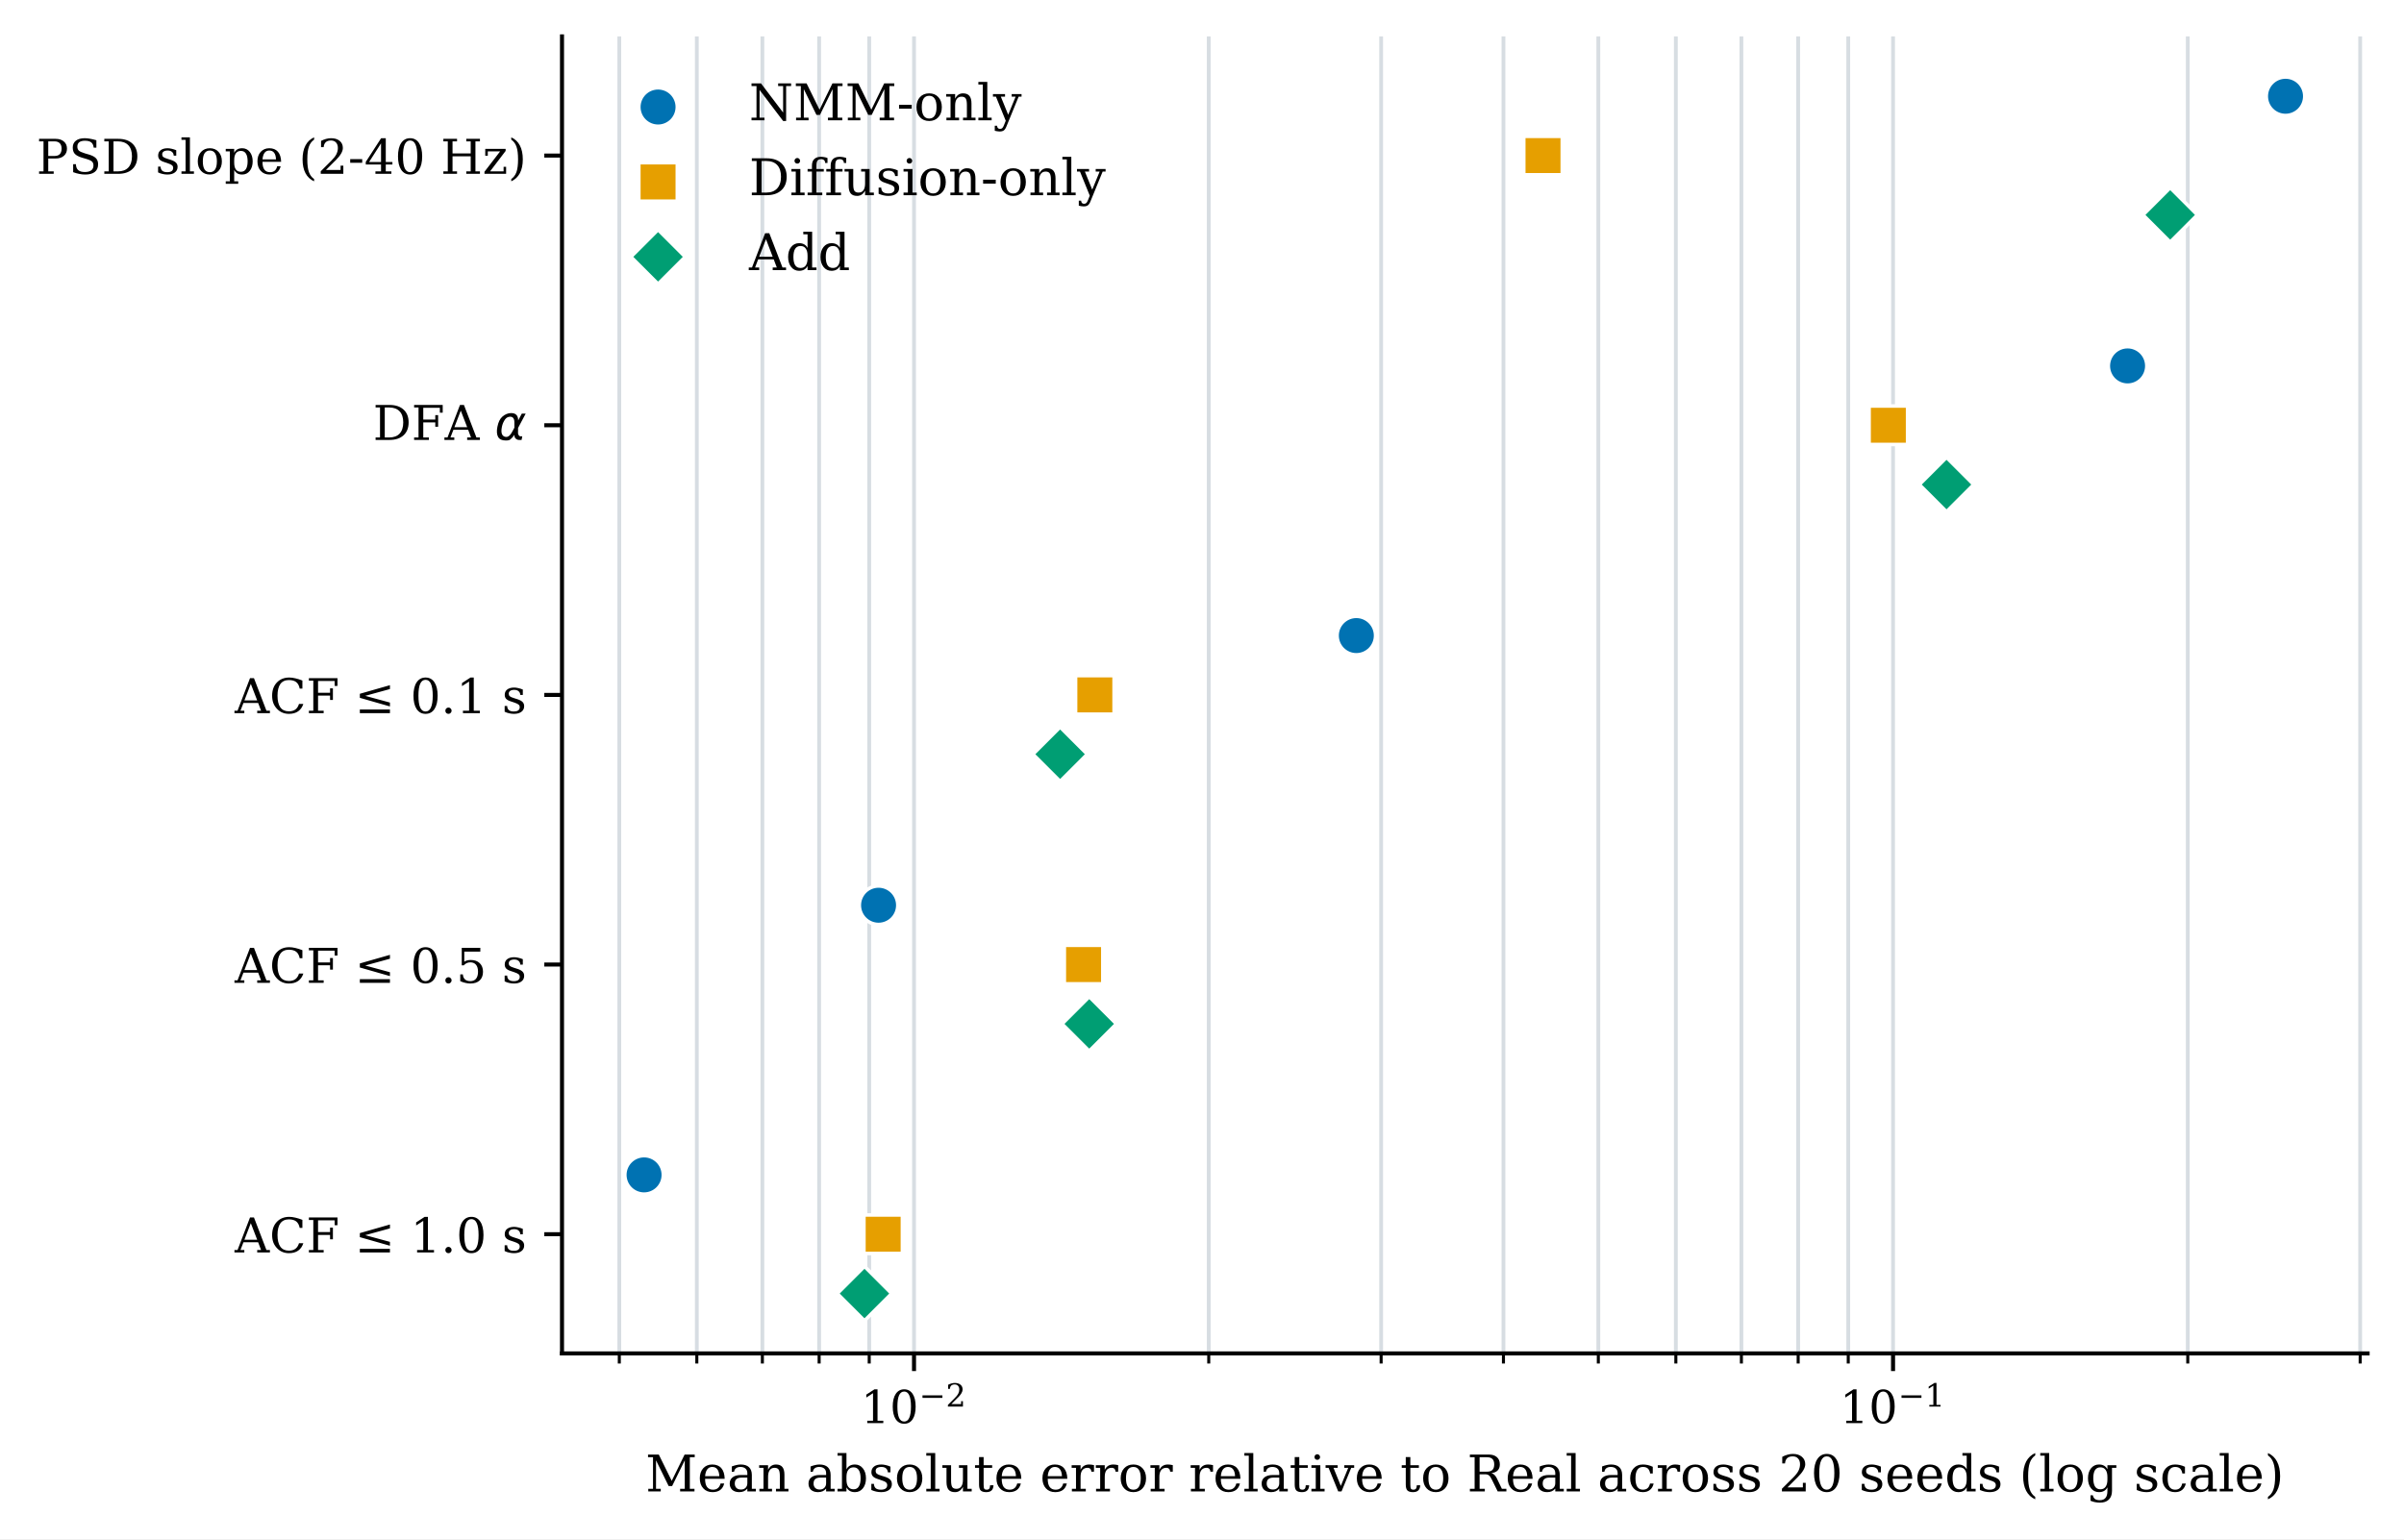
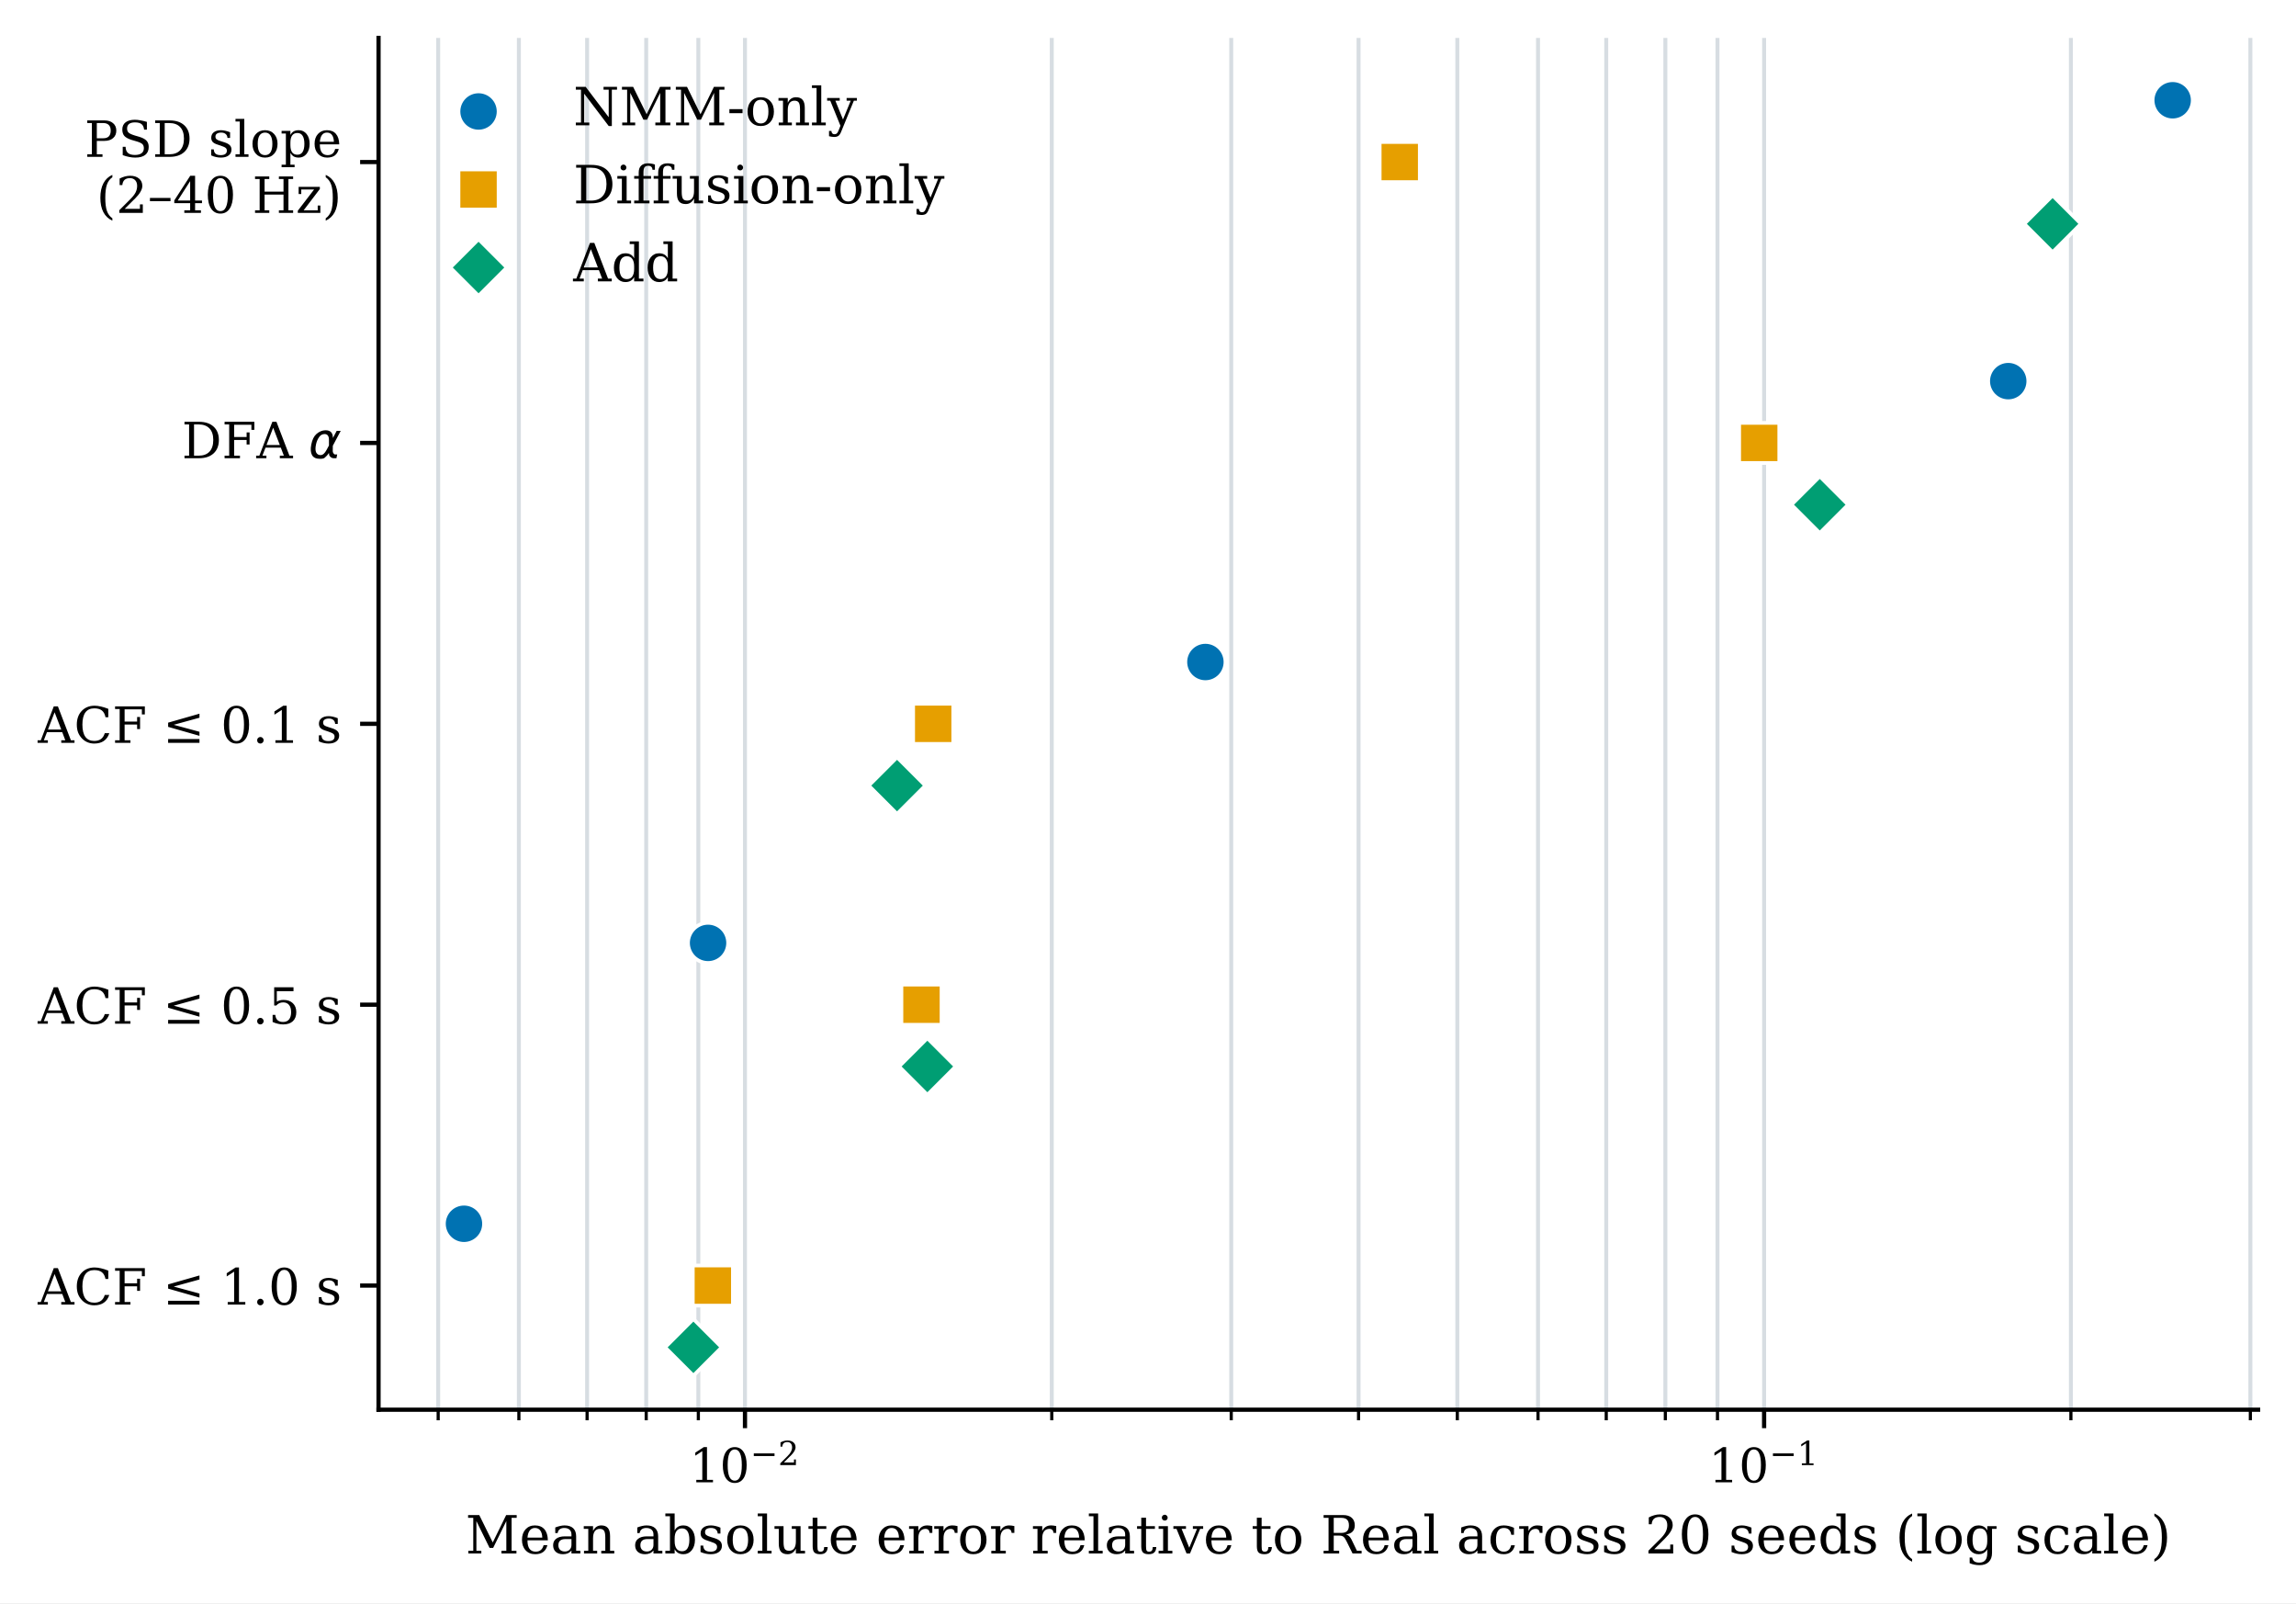
- <svg xmlns="http://www.w3.org/2000/svg" xmlns:xlink="http://www.w3.org/1999/xlink" width="475.476pt" height="304.499pt" viewBox="0 0 475.476 304.499" version="1.1">
+ <svg xmlns="http://www.w3.org/2000/svg" xmlns:xlink="http://www.w3.org/1999/xlink" width="436.243pt" height="304.499pt" viewBox="0 0 436.243 304.499" version="1.1">
  <defs>
    <style type="text/css">*{stroke-linejoin: round; stroke-linecap: butt}</style>
  </defs>
  <g id="figure_1">
    <g id="patch_1">
-       <path d="M 0 304.499  L 475.476 304.499  L 475.476 0  L 0 0  z " style="fill: #ffffff" />
+       <path d="M 0 304.499  L 436.243 304.499  L 436.243 0  L 0 0  z " style="fill: #ffffff" />
    </g>
    <g id="axes_1">
      <g id="patch_2">
-         <path d="M 111.156 267.768  L 468.276 267.768  L 468.276 7.2  L 111.156 7.2  z " style="fill: #ffffff" />
+         <path d="M 71.923 267.768  L 429.043 267.768  L 429.043 7.2  L 71.923 7.2  z " style="fill: #ffffff" />
      </g>
      <g id="matplotlib.axis_1">
        <g id="xtick_1">
          <g id="line2d_1">
-             <path d="M 180.78 267.768  L 180.78 7.2  " clip-path="url(#pfb1ac8b6e7)" style="fill: none; stroke: #d7dde2; stroke-width: 0.75; stroke-linecap: square" />
+             <path d="M 141.546 267.768  L 141.546 7.2  " clip-path="url(#p70eaeb966d)" style="fill: none; stroke: #d7dde2; stroke-width: 0.75; stroke-linecap: square" />
          </g>
          <g id="line2d_2">
            <defs>
-               <path id="mc7b3232044" d="M 0 0  L 0 3.5  " style="stroke: #000000; stroke-width: 0.8" />
+               <path id="m8946520c2d" d="M 0 0  L 0 3.5  " style="stroke: #000000; stroke-width: 0.8" />
            </defs>
            <g>
-               <use xlink:href="#mc7b3232044" x="180.78" y="267.768" style="stroke: #000000; stroke-width: 0.8" />
+               <use xlink:href="#m8946520c2d" x="141.546" y="267.768" style="stroke: #000000; stroke-width: 0.8" />
            </g>
          </g>
          <g id="text_1">
-             <g transform="translate(170.2497 281.6066)">
+             <g transform="translate(131.0162 281.6066)">
              <text>
                <tspan x="0" y="-0.048" style="font-size: 9px; font-family: 'DejaVu Serif'">1</tspan>
                <tspan x="5.726" y="-0.048" style="font-size: 9px; font-family: 'DejaVu Serif'">0</tspan>
                <tspan x="11.534" y="-3.319" style="font-size: 6.3px; font-family: 'DejaVu Serif'">−</tspan>
                <tspan x="16.813" y="-3.319" style="font-size: 6.3px; font-family: 'DejaVu Serif'">2</tspan>
              </text>
            </g>
          </g>
        </g>
        <g id="xtick_2">
          <g id="line2d_3">
-             <path d="M 374.418 267.768  L 374.418 7.2  " clip-path="url(#pfb1ac8b6e7)" style="fill: none; stroke: #d7dde2; stroke-width: 0.75; stroke-linecap: square" />
+             <path d="M 335.184 267.768  L 335.184 7.2  " clip-path="url(#p70eaeb966d)" style="fill: none; stroke: #d7dde2; stroke-width: 0.75; stroke-linecap: square" />
          </g>
          <g id="line2d_4">
            <g>
-               <use xlink:href="#mc7b3232044" x="374.418" y="267.768" style="stroke: #000000; stroke-width: 0.8" />
+               <use xlink:href="#m8946520c2d" x="335.184" y="267.768" style="stroke: #000000; stroke-width: 0.8" />
            </g>
          </g>
          <g id="text_2">
-             <g transform="translate(363.8875 281.6066)">
+             <g transform="translate(324.654 281.6066)">
              <text>
                <tspan x="0" y="-0.048" style="font-size: 9px; font-family: 'DejaVu Serif'">1</tspan>
                <tspan x="5.726" y="-0.048" style="font-size: 9px; font-family: 'DejaVu Serif'">0</tspan>
                <tspan x="11.534" y="-3.319" style="font-size: 6.3px; font-family: 'DejaVu Serif'">−</tspan>
                <tspan x="16.813" y="-3.319" style="font-size: 6.3px; font-family: 'DejaVu Serif'">1</tspan>
              </text>
            </g>
          </g>
        </g>
        <g id="xtick_3">
          <g id="line2d_5">
-             <path d="M 122.489 267.768  L 122.489 7.2  " clip-path="url(#pfb1ac8b6e7)" style="fill: none; stroke: #d7dde2; stroke-width: 0.75; stroke-linecap: square" />
+             <path d="M 83.255 267.768  L 83.255 7.2  " clip-path="url(#p70eaeb966d)" style="fill: none; stroke: #d7dde2; stroke-width: 0.75; stroke-linecap: square" />
          </g>
          <g id="line2d_6">
            <defs>
-               <path id="mc0cd213262" d="M 0 0  L 0 2  " style="stroke: #000000; stroke-width: 0.6" />
+               <path id="m43987e317d" d="M 0 0  L 0 2  " style="stroke: #000000; stroke-width: 0.6" />
            </defs>
            <g>
-               <use xlink:href="#mc0cd213262" x="122.489" y="267.768" style="stroke: #000000; stroke-width: 0.6" />
+               <use xlink:href="#m43987e317d" x="83.255" y="267.768" style="stroke: #000000; stroke-width: 0.6" />
            </g>
          </g>
        </g>
        <g id="xtick_4">
          <g id="line2d_7">
-             <path d="M 137.821 267.768  L 137.821 7.2  " clip-path="url(#pfb1ac8b6e7)" style="fill: none; stroke: #d7dde2; stroke-width: 0.75; stroke-linecap: square" />
+             <path d="M 98.588 267.768  L 98.588 7.2  " clip-path="url(#p70eaeb966d)" style="fill: none; stroke: #d7dde2; stroke-width: 0.75; stroke-linecap: square" />
          </g>
          <g id="line2d_8">
            <g>
-               <use xlink:href="#mc0cd213262" x="137.821" y="267.768" style="stroke: #000000; stroke-width: 0.6" />
+               <use xlink:href="#m43987e317d" x="98.588" y="267.768" style="stroke: #000000; stroke-width: 0.6" />
            </g>
          </g>
        </g>
        <g id="xtick_5">
          <g id="line2d_9">
-             <path d="M 150.785 267.768  L 150.785 7.2  " clip-path="url(#pfb1ac8b6e7)" style="fill: none; stroke: #d7dde2; stroke-width: 0.75; stroke-linecap: square" />
+             <path d="M 111.551 267.768  L 111.551 7.2  " clip-path="url(#p70eaeb966d)" style="fill: none; stroke: #d7dde2; stroke-width: 0.75; stroke-linecap: square" />
          </g>
          <g id="line2d_10">
            <g>
-               <use xlink:href="#mc0cd213262" x="150.785" y="267.768" style="stroke: #000000; stroke-width: 0.6" />
+               <use xlink:href="#m43987e317d" x="111.551" y="267.768" style="stroke: #000000; stroke-width: 0.6" />
            </g>
          </g>
        </g>
        <g id="xtick_6">
          <g id="line2d_11">
-             <path d="M 162.014 267.768  L 162.014 7.2  " clip-path="url(#pfb1ac8b6e7)" style="fill: none; stroke: #d7dde2; stroke-width: 0.75; stroke-linecap: square" />
+             <path d="M 122.781 267.768  L 122.781 7.2  " clip-path="url(#p70eaeb966d)" style="fill: none; stroke: #d7dde2; stroke-width: 0.75; stroke-linecap: square" />
          </g>
          <g id="line2d_12">
            <g>
-               <use xlink:href="#mc0cd213262" x="162.014" y="267.768" style="stroke: #000000; stroke-width: 0.6" />
+               <use xlink:href="#m43987e317d" x="122.781" y="267.768" style="stroke: #000000; stroke-width: 0.6" />
            </g>
          </g>
        </g>
        <g id="xtick_7">
          <g id="line2d_13">
-             <path d="M 171.919 267.768  L 171.919 7.2  " clip-path="url(#pfb1ac8b6e7)" style="fill: none; stroke: #d7dde2; stroke-width: 0.75; stroke-linecap: square" />
+             <path d="M 132.686 267.768  L 132.686 7.2  " clip-path="url(#p70eaeb966d)" style="fill: none; stroke: #d7dde2; stroke-width: 0.75; stroke-linecap: square" />
          </g>
          <g id="line2d_14">
            <g>
-               <use xlink:href="#mc0cd213262" x="171.919" y="267.768" style="stroke: #000000; stroke-width: 0.6" />
+               <use xlink:href="#m43987e317d" x="132.686" y="267.768" style="stroke: #000000; stroke-width: 0.6" />
            </g>
          </g>
        </g>
        <g id="xtick_8">
          <g id="line2d_15">
-             <path d="M 239.071 267.768  L 239.071 7.2  " clip-path="url(#pfb1ac8b6e7)" style="fill: none; stroke: #d7dde2; stroke-width: 0.75; stroke-linecap: square" />
+             <path d="M 199.837 267.768  L 199.837 7.2  " clip-path="url(#p70eaeb966d)" style="fill: none; stroke: #d7dde2; stroke-width: 0.75; stroke-linecap: square" />
          </g>
          <g id="line2d_16">
            <g>
-               <use xlink:href="#mc0cd213262" x="239.071" y="267.768" style="stroke: #000000; stroke-width: 0.6" />
+               <use xlink:href="#m43987e317d" x="199.837" y="267.768" style="stroke: #000000; stroke-width: 0.6" />
            </g>
          </g>
        </g>
        <g id="xtick_9">
          <g id="line2d_17">
-             <path d="M 273.168 267.768  L 273.168 7.2  " clip-path="url(#pfb1ac8b6e7)" style="fill: none; stroke: #d7dde2; stroke-width: 0.75; stroke-linecap: square" />
+             <path d="M 233.935 267.768  L 233.935 7.2  " clip-path="url(#p70eaeb966d)" style="fill: none; stroke: #d7dde2; stroke-width: 0.75; stroke-linecap: square" />
          </g>
          <g id="line2d_18">
            <g>
-               <use xlink:href="#mc0cd213262" x="273.168" y="267.768" style="stroke: #000000; stroke-width: 0.6" />
+               <use xlink:href="#m43987e317d" x="233.935" y="267.768" style="stroke: #000000; stroke-width: 0.6" />
            </g>
          </g>
        </g>
        <g id="xtick_10">
          <g id="line2d_19">
-             <path d="M 297.361 267.768  L 297.361 7.2  " clip-path="url(#pfb1ac8b6e7)" style="fill: none; stroke: #d7dde2; stroke-width: 0.75; stroke-linecap: square" />
+             <path d="M 258.128 267.768  L 258.128 7.2  " clip-path="url(#p70eaeb966d)" style="fill: none; stroke: #d7dde2; stroke-width: 0.75; stroke-linecap: square" />
          </g>
          <g id="line2d_20">
            <g>
-               <use xlink:href="#mc0cd213262" x="297.361" y="267.768" style="stroke: #000000; stroke-width: 0.6" />
+               <use xlink:href="#m43987e317d" x="258.128" y="267.768" style="stroke: #000000; stroke-width: 0.6" />
            </g>
          </g>
        </g>
        <g id="xtick_11">
          <g id="line2d_21">
-             <path d="M 316.127 267.768  L 316.127 7.2  " clip-path="url(#pfb1ac8b6e7)" style="fill: none; stroke: #d7dde2; stroke-width: 0.75; stroke-linecap: square" />
+             <path d="M 276.893 267.768  L 276.893 7.2  " clip-path="url(#p70eaeb966d)" style="fill: none; stroke: #d7dde2; stroke-width: 0.75; stroke-linecap: square" />
          </g>
          <g id="line2d_22">
            <g>
-               <use xlink:href="#mc0cd213262" x="316.127" y="267.768" style="stroke: #000000; stroke-width: 0.6" />
+               <use xlink:href="#m43987e317d" x="276.893" y="267.768" style="stroke: #000000; stroke-width: 0.6" />
            </g>
          </g>
        </g>
        <g id="xtick_12">
          <g id="line2d_23">
-             <path d="M 331.459 267.768  L 331.459 7.2  " clip-path="url(#pfb1ac8b6e7)" style="fill: none; stroke: #d7dde2; stroke-width: 0.75; stroke-linecap: square" />
+             <path d="M 292.226 267.768  L 292.226 7.2  " clip-path="url(#p70eaeb966d)" style="fill: none; stroke: #d7dde2; stroke-width: 0.75; stroke-linecap: square" />
          </g>
          <g id="line2d_24">
            <g>
-               <use xlink:href="#mc0cd213262" x="331.459" y="267.768" style="stroke: #000000; stroke-width: 0.6" />
+               <use xlink:href="#m43987e317d" x="292.226" y="267.768" style="stroke: #000000; stroke-width: 0.6" />
            </g>
          </g>
        </g>
        <g id="xtick_13">
          <g id="line2d_25">
-             <path d="M 344.423 267.768  L 344.423 7.2  " clip-path="url(#pfb1ac8b6e7)" style="fill: none; stroke: #d7dde2; stroke-width: 0.75; stroke-linecap: square" />
+             <path d="M 305.189 267.768  L 305.189 7.2  " clip-path="url(#p70eaeb966d)" style="fill: none; stroke: #d7dde2; stroke-width: 0.75; stroke-linecap: square" />
          </g>
          <g id="line2d_26">
            <g>
-               <use xlink:href="#mc0cd213262" x="344.423" y="267.768" style="stroke: #000000; stroke-width: 0.6" />
+               <use xlink:href="#m43987e317d" x="305.189" y="267.768" style="stroke: #000000; stroke-width: 0.6" />
            </g>
          </g>
        </g>
        <g id="xtick_14">
          <g id="line2d_27">
-             <path d="M 355.652 267.768  L 355.652 7.2  " clip-path="url(#pfb1ac8b6e7)" style="fill: none; stroke: #d7dde2; stroke-width: 0.75; stroke-linecap: square" />
+             <path d="M 316.419 267.768  L 316.419 7.2  " clip-path="url(#p70eaeb966d)" style="fill: none; stroke: #d7dde2; stroke-width: 0.75; stroke-linecap: square" />
          </g>
          <g id="line2d_28">
            <g>
-               <use xlink:href="#mc0cd213262" x="355.652" y="267.768" style="stroke: #000000; stroke-width: 0.6" />
+               <use xlink:href="#m43987e317d" x="316.419" y="267.768" style="stroke: #000000; stroke-width: 0.6" />
            </g>
          </g>
        </g>
        <g id="xtick_15">
          <g id="line2d_29">
-             <path d="M 365.557 267.768  L 365.557 7.2  " clip-path="url(#pfb1ac8b6e7)" style="fill: none; stroke: #d7dde2; stroke-width: 0.75; stroke-linecap: square" />
+             <path d="M 326.324 267.768  L 326.324 7.2  " clip-path="url(#p70eaeb966d)" style="fill: none; stroke: #d7dde2; stroke-width: 0.75; stroke-linecap: square" />
          </g>
          <g id="line2d_30">
            <g>
-               <use xlink:href="#mc0cd213262" x="365.557" y="267.768" style="stroke: #000000; stroke-width: 0.6" />
+               <use xlink:href="#m43987e317d" x="326.324" y="267.768" style="stroke: #000000; stroke-width: 0.6" />
            </g>
          </g>
        </g>
        <g id="xtick_16">
          <g id="line2d_31">
-             <path d="M 432.708 267.768  L 432.708 7.2  " clip-path="url(#pfb1ac8b6e7)" style="fill: none; stroke: #d7dde2; stroke-width: 0.75; stroke-linecap: square" />
+             <path d="M 393.475 267.768  L 393.475 7.2  " clip-path="url(#p70eaeb966d)" style="fill: none; stroke: #d7dde2; stroke-width: 0.75; stroke-linecap: square" />
          </g>
          <g id="line2d_32">
            <g>
-               <use xlink:href="#mc0cd213262" x="432.708" y="267.768" style="stroke: #000000; stroke-width: 0.6" />
+               <use xlink:href="#m43987e317d" x="393.475" y="267.768" style="stroke: #000000; stroke-width: 0.6" />
            </g>
          </g>
        </g>
        <g id="xtick_17">
          <g id="line2d_33">
-             <path d="M 466.806 267.768  L 466.806 7.2  " clip-path="url(#pfb1ac8b6e7)" style="fill: none; stroke: #d7dde2; stroke-width: 0.75; stroke-linecap: square" />
+             <path d="M 427.573 267.768  L 427.573 7.2  " clip-path="url(#p70eaeb966d)" style="fill: none; stroke: #d7dde2; stroke-width: 0.75; stroke-linecap: square" />
          </g>
          <g id="line2d_34">
            <g>
-               <use xlink:href="#mc0cd213262" x="466.806" y="267.768" style="stroke: #000000; stroke-width: 0.6" />
+               <use xlink:href="#m43987e317d" x="427.573" y="267.768" style="stroke: #000000; stroke-width: 0.6" />
            </g>
          </g>
        </g>
        <g id="text_3">
-           <text style="font-size: 10px; font-family: 'DejaVu Serif'; text-anchor: middle" x="289.716" y="295.077" transform="rotate(-0 289.7164 295.0768)">Mean absolute error relative to Real across 20 seeds (log scale)</text>
+           <text style="font-size: 10px; font-family: 'DejaVu Serif'; text-anchor: middle" x="250.483" y="295.077" transform="rotate(-0 250.4829 295.0768)">Mean absolute error relative to Real across 20 seeds (log scale)</text>
        </g>
      </g>
      <g id="matplotlib.axis_2">
        <g id="ytick_1">
          <g id="line2d_35">
            <defs>
-               <path id="m854031d5a5" d="M 0 0  L -3.5 0  " style="stroke: #000000; stroke-width: 0.8" />
+               <path id="mb4b370e788" d="M 0 0  L -3.5 0  " style="stroke: #000000; stroke-width: 0.8" />
            </defs>
            <g>
-               <use xlink:href="#m854031d5a5" x="111.156" y="30.781" style="stroke: #000000; stroke-width: 0.8" />
+               <use xlink:href="#mb4b370e788" x="71.923" y="30.781" style="stroke: #000000; stroke-width: 0.8" />
            </g>
          </g>
          <g id="text_4">
-             <text style="font-size: 9.5px; font-family: 'DejaVu Serif'; text-anchor: end" x="104.156" y="34.391" transform="rotate(-0 104.1564 34.39055)">PSD slope (2-40 Hz)</text>
+             <text style="font-size: 9.5px; font-family: 'DejaVu Serif'" transform="translate(16.05133 29.79345)">PSD slope</text>
+             <text style="font-size: 9.5px; font-family: 'DejaVu Serif'" transform="translate(18.31797 40.43137)">(2–40 Hz)</text>
          </g>
        </g>
        <g id="ytick_2">
          <g id="line2d_36">
            <g>
-               <use xlink:href="#m854031d5a5" x="111.156" y="84.133" style="stroke: #000000; stroke-width: 0.8" />
+               <use xlink:href="#mb4b370e788" x="71.923" y="84.133" style="stroke: #000000; stroke-width: 0.8" />
            </g>
          </g>
          <g id="text_5">
-             <g transform="translate(73.75641 87.74191)">
+             <g transform="translate(34.52289 87.74191)">
              <text>
                <tspan x="0" y="-0.703" style="font-size: 9.5px; font-family: 'DejaVu Serif'">D</tspan>
                <tspan x="7.617" y="-0.703" style="font-size: 9.5px; font-family: 'DejaVu Serif'">F</tspan>
                <tspan x="14.208" y="-0.703" style="font-size: 9.5px; font-family: 'DejaVu Serif'">A</tspan>
                <tspan x="21.069" y="-0.703" style="font-size: 9.5px; font-family: 'DejaVu Serif'"> </tspan>
                <tspan x="24.089" y="-0.703" style="font-style: oblique; font-size: 9.5px; font-family: 'DejaVu Sans'">α</tspan>
              </text>
            </g>
          </g>
        </g>
        <g id="ytick_3">
          <g id="line2d_37">
            <g>
-               <use xlink:href="#m854031d5a5" x="111.156" y="137.484" style="stroke: #000000; stroke-width: 0.8" />
+               <use xlink:href="#mb4b370e788" x="71.923" y="137.484" style="stroke: #000000; stroke-width: 0.8" />
            </g>
          </g>
          <g id="text_6">
-             <text style="font-size: 9.5px; font-family: 'DejaVu Serif'; text-anchor: end" x="104.156" y="141.093" transform="rotate(-0 104.1564 141.0933)">ACF ≤ 0.1 s</text>
+             <text style="font-size: 9.5px; font-family: 'DejaVu Serif'; text-anchor: end" x="64.923" y="141.093" transform="rotate(-0 64.92289 141.0933)">ACF ≤ 0.1 s</text>
          </g>
        </g>
        <g id="ytick_4">
          <g id="line2d_38">
            <g>
-               <use xlink:href="#m854031d5a5" x="111.156" y="190.835" style="stroke: #000000; stroke-width: 0.8" />
+               <use xlink:href="#mb4b370e788" x="71.923" y="190.835" style="stroke: #000000; stroke-width: 0.8" />
            </g>
          </g>
          <g id="text_7">
-             <text style="font-size: 9.5px; font-family: 'DejaVu Serif'; text-anchor: end" x="104.156" y="194.445" transform="rotate(-0 104.1564 194.4446)">ACF ≤ 0.5 s</text>
+             <text style="font-size: 9.5px; font-family: 'DejaVu Serif'; text-anchor: end" x="64.923" y="194.445" transform="rotate(-0 64.92289 194.4446)">ACF ≤ 0.5 s</text>
          </g>
        </g>
        <g id="ytick_5">
          <g id="line2d_39">
            <g>
-               <use xlink:href="#m854031d5a5" x="111.156" y="244.187" style="stroke: #000000; stroke-width: 0.8" />
+               <use xlink:href="#mb4b370e788" x="71.923" y="244.187" style="stroke: #000000; stroke-width: 0.8" />
            </g>
          </g>
          <g id="text_8">
-             <text style="font-size: 9.5px; font-family: 'DejaVu Serif'; text-anchor: end" x="104.156" y="247.796" transform="rotate(-0 104.1564 247.796)">ACF ≤ 1.0 s</text>
+             <text style="font-size: 9.5px; font-family: 'DejaVu Serif'; text-anchor: end" x="64.923" y="247.796" transform="rotate(-0 64.92289 247.796)">ACF ≤ 1.0 s</text>
          </g>
        </g>
      </g>
      <g id="patch_3">
-         <path d="M 111.156 267.768  L 111.156 7.2  " style="fill: none; stroke: #000000; stroke-width: 0.8; stroke-linejoin: miter; stroke-linecap: square" />
+         <path d="M 71.923 267.768  L 71.923 7.2  " style="fill: none; stroke: #000000; stroke-width: 0.8; stroke-linejoin: miter; stroke-linecap: square" />
      </g>
      <g id="patch_4">
-         <path d="M 111.156 267.768  L 468.276 267.768  " style="fill: none; stroke: #000000; stroke-width: 0.8; stroke-linejoin: miter; stroke-linecap: square" />
+         <path d="M 71.923 267.768  L 429.043 267.768  " style="fill: none; stroke: #000000; stroke-width: 0.8; stroke-linejoin: miter; stroke-linecap: square" />
      </g>
      <g id="PathCollection_1">
        <defs>
-           <path id="me8048f5818" d="M 0 3.808  C 1.01 3.808 1.979 3.407 2.693 2.693  C 3.407 1.979 3.808 1.01 3.808 0  C 3.808 -1.01 3.407 -1.979 2.693 -2.693  C 1.979 -3.407 1.01 -3.808 0 -3.808  C -1.01 -3.808 -1.979 -3.407 -2.693 -2.693  C -3.407 -1.979 -3.808 -1.01 -3.808 0  C -3.808 1.01 -3.407 1.979 -2.693 2.693  C -1.979 3.407 -1.01 3.808 0 3.808  z " style="stroke: #ffffff; stroke-width: 0.7" />
+           <path id="m197be7e983" d="M 0 3.808  C 1.01 3.808 1.979 3.407 2.693 2.693  C 3.407 1.979 3.808 1.01 3.808 0  C 3.808 -1.01 3.407 -1.979 2.693 -2.693  C 1.979 -3.407 1.01 -3.808 0 -3.808  C -1.01 -3.808 -1.979 -3.407 -2.693 -2.693  C -3.407 -1.979 -3.808 -1.01 -3.808 0  C -3.808 1.01 -3.407 1.979 -2.693 2.693  C -1.979 3.407 -1.01 3.808 0 3.808  z " style="stroke: #ffffff; stroke-width: 0.7" />
        </defs>
-         <g clip-path="url(#pfb1ac8b6e7)">
-           <use xlink:href="#me8048f5818" x="452.044" y="19.044" style="fill: #0072b2; stroke: #ffffff; stroke-width: 0.7" />
-           <use xlink:href="#me8048f5818" x="420.803" y="72.395" style="fill: #0072b2; stroke: #ffffff; stroke-width: 0.7" />
-           <use xlink:href="#me8048f5818" x="268.263" y="125.747" style="fill: #0072b2; stroke: #ffffff; stroke-width: 0.7" />
-           <use xlink:href="#me8048f5818" x="173.768" y="179.098" style="fill: #0072b2; stroke: #ffffff; stroke-width: 0.7" />
-           <use xlink:href="#me8048f5818" x="127.389" y="232.449" style="fill: #0072b2; stroke: #ffffff; stroke-width: 0.7" />
+         <g clip-path="url(#p70eaeb966d)">
+           <use xlink:href="#m197be7e983" x="412.81" y="19.044" style="fill: #0072b2; stroke: #ffffff; stroke-width: 0.7" />
+           <use xlink:href="#m197be7e983" x="381.57" y="72.395" style="fill: #0072b2; stroke: #ffffff; stroke-width: 0.7" />
+           <use xlink:href="#m197be7e983" x="229.029" y="125.747" style="fill: #0072b2; stroke: #ffffff; stroke-width: 0.7" />
+           <use xlink:href="#m197be7e983" x="134.534" y="179.098" style="fill: #0072b2; stroke: #ffffff; stroke-width: 0.7" />
+           <use xlink:href="#m197be7e983" x="88.156" y="232.449" style="fill: #0072b2; stroke: #ffffff; stroke-width: 0.7" />
        </g>
      </g>
      <g id="PathCollection_2">
        <defs>
-           <path id="m99e0fa4568" d="M -3.808 3.808  L 3.808 3.808  L 3.808 -3.808  L -3.808 -3.808  z " style="stroke: #ffffff; stroke-width: 0.7" />
+           <path id="m2bbba75600" d="M -3.808 3.808  L 3.808 3.808  L 3.808 -3.808  L -3.808 -3.808  z " style="stroke: #ffffff; stroke-width: 0.7" />
        </defs>
-         <g clip-path="url(#pfb1ac8b6e7)">
-           <use xlink:href="#m99e0fa4568" x="305.185" y="30.781" style="fill: #e69f00; stroke: #ffffff; stroke-width: 0.7" />
-           <use xlink:href="#m99e0fa4568" x="373.487" y="84.133" style="fill: #e69f00; stroke: #ffffff; stroke-width: 0.7" />
-           <use xlink:href="#m99e0fa4568" x="216.543" y="137.484" style="fill: #e69f00; stroke: #ffffff; stroke-width: 0.7" />
-           <use xlink:href="#m99e0fa4568" x="214.315" y="190.835" style="fill: #e69f00; stroke: #ffffff; stroke-width: 0.7" />
-           <use xlink:href="#m99e0fa4568" x="174.677" y="244.187" style="fill: #e69f00; stroke: #ffffff; stroke-width: 0.7" />
+         <g clip-path="url(#p70eaeb966d)">
+           <use xlink:href="#m2bbba75600" x="265.952" y="30.781" style="fill: #e69f00; stroke: #ffffff; stroke-width: 0.7" />
+           <use xlink:href="#m2bbba75600" x="334.254" y="84.133" style="fill: #e69f00; stroke: #ffffff; stroke-width: 0.7" />
+           <use xlink:href="#m2bbba75600" x="177.309" y="137.484" style="fill: #e69f00; stroke: #ffffff; stroke-width: 0.7" />
+           <use xlink:href="#m2bbba75600" x="175.082" y="190.835" style="fill: #e69f00; stroke: #ffffff; stroke-width: 0.7" />
+           <use xlink:href="#m2bbba75600" x="135.443" y="244.187" style="fill: #e69f00; stroke: #ffffff; stroke-width: 0.7" />
        </g>
      </g>
      <g id="PathCollection_3">
        <defs>
-           <path id="mc871cc39c2" d="M -0 5.385  L 5.385 0  L 0 -5.385  L -5.385 -0  z " style="stroke: #ffffff; stroke-width: 0.7" />
+           <path id="m3bb2b66cee" d="M -0 5.385  L 5.385 0  L 0 -5.385  L -5.385 -0  z " style="stroke: #ffffff; stroke-width: 0.7" />
        </defs>
-         <g clip-path="url(#pfb1ac8b6e7)">
-           <use xlink:href="#mc871cc39c2" x="429.232" y="42.519" style="fill: #009e73; stroke: #ffffff; stroke-width: 0.7" />
-           <use xlink:href="#mc871cc39c2" x="384.993" y="95.87" style="fill: #009e73; stroke: #ffffff; stroke-width: 0.7" />
-           <use xlink:href="#mc871cc39c2" x="209.674" y="149.221" style="fill: #009e73; stroke: #ffffff; stroke-width: 0.7" />
-           <use xlink:href="#mc871cc39c2" x="215.436" y="202.573" style="fill: #009e73; stroke: #ffffff; stroke-width: 0.7" />
-           <use xlink:href="#mc871cc39c2" x="170.98" y="255.924" style="fill: #009e73; stroke: #ffffff; stroke-width: 0.7" />
+         <g clip-path="url(#p70eaeb966d)">
+           <use xlink:href="#m3bb2b66cee" x="389.998" y="42.519" style="fill: #009e73; stroke: #ffffff; stroke-width: 0.7" />
+           <use xlink:href="#m3bb2b66cee" x="345.759" y="95.87" style="fill: #009e73; stroke: #ffffff; stroke-width: 0.7" />
+           <use xlink:href="#m3bb2b66cee" x="170.441" y="149.221" style="fill: #009e73; stroke: #ffffff; stroke-width: 0.7" />
+           <use xlink:href="#m3bb2b66cee" x="176.203" y="202.573" style="fill: #009e73; stroke: #ffffff; stroke-width: 0.7" />
+           <use xlink:href="#m3bb2b66cee" x="131.746" y="255.924" style="fill: #009e73; stroke: #ffffff; stroke-width: 0.7" />
        </g>
      </g>
      <g id="legend_1">
        <g id="PathCollection_4">
          <g>
-             <use xlink:href="#me8048f5818" x="130.156" y="21.173" style="fill: #0072b2; stroke: #ffffff; stroke-width: 0.7" />
+             <use xlink:href="#m197be7e983" x="90.923" y="21.173" style="fill: #0072b2; stroke: #ffffff; stroke-width: 0.7" />
          </g>
        </g>
        <g id="text_9">
-           <text style="font-size: 10px; font-family: 'DejaVu Serif'; text-anchor: start" x="148.156" y="23.798" transform="rotate(-0 148.1564 23.79844)">NMM-only</text>
+           <text style="font-size: 10px; font-family: 'DejaVu Serif'; text-anchor: start" x="108.923" y="23.798" transform="rotate(-0 108.9229 23.79844)">NMM-only</text>
        </g>
        <g id="PathCollection_5">
          <g>
-             <use xlink:href="#m99e0fa4568" x="130.156" y="35.994" style="fill: #e69f00; stroke: #ffffff; stroke-width: 0.7" />
+             <use xlink:href="#m2bbba75600" x="90.923" y="35.994" style="fill: #e69f00; stroke: #ffffff; stroke-width: 0.7" />
          </g>
        </g>
        <g id="text_10">
-           <text style="font-size: 10px; font-family: 'DejaVu Serif'; text-anchor: start" x="148.156" y="38.619" transform="rotate(-0 148.1564 38.61875)">Diffusion-only</text>
+           <text style="font-size: 10px; font-family: 'DejaVu Serif'; text-anchor: start" x="108.923" y="38.619" transform="rotate(-0 108.9229 38.61875)">Diffusion-only</text>
        </g>
        <g id="PathCollection_6">
          <g>
-             <use xlink:href="#mc871cc39c2" x="130.156" y="50.814" style="fill: #009e73; stroke: #ffffff; stroke-width: 0.7" />
+             <use xlink:href="#m3bb2b66cee" x="90.923" y="50.814" style="fill: #009e73; stroke: #ffffff; stroke-width: 0.7" />
          </g>
        </g>
        <g id="text_11">
-           <text style="font-size: 10px; font-family: 'DejaVu Serif'; text-anchor: start" x="148.156" y="53.439" transform="rotate(-0 148.1564 53.43906)">Add</text>
+           <text style="font-size: 10px; font-family: 'DejaVu Serif'; text-anchor: start" x="108.923" y="53.439" transform="rotate(-0 108.9229 53.43906)">Add</text>
        </g>
      </g>
    </g>
  </g>
  <defs>
-     <clipPath id="pfb1ac8b6e7">
-       <rect x="111.156" y="7.2" width="357.12" height="260.568" />
+     <clipPath id="p70eaeb966d">
+       <rect x="71.923" y="7.2" width="357.12" height="260.568" />
    </clipPath>
  </defs>
</svg>
